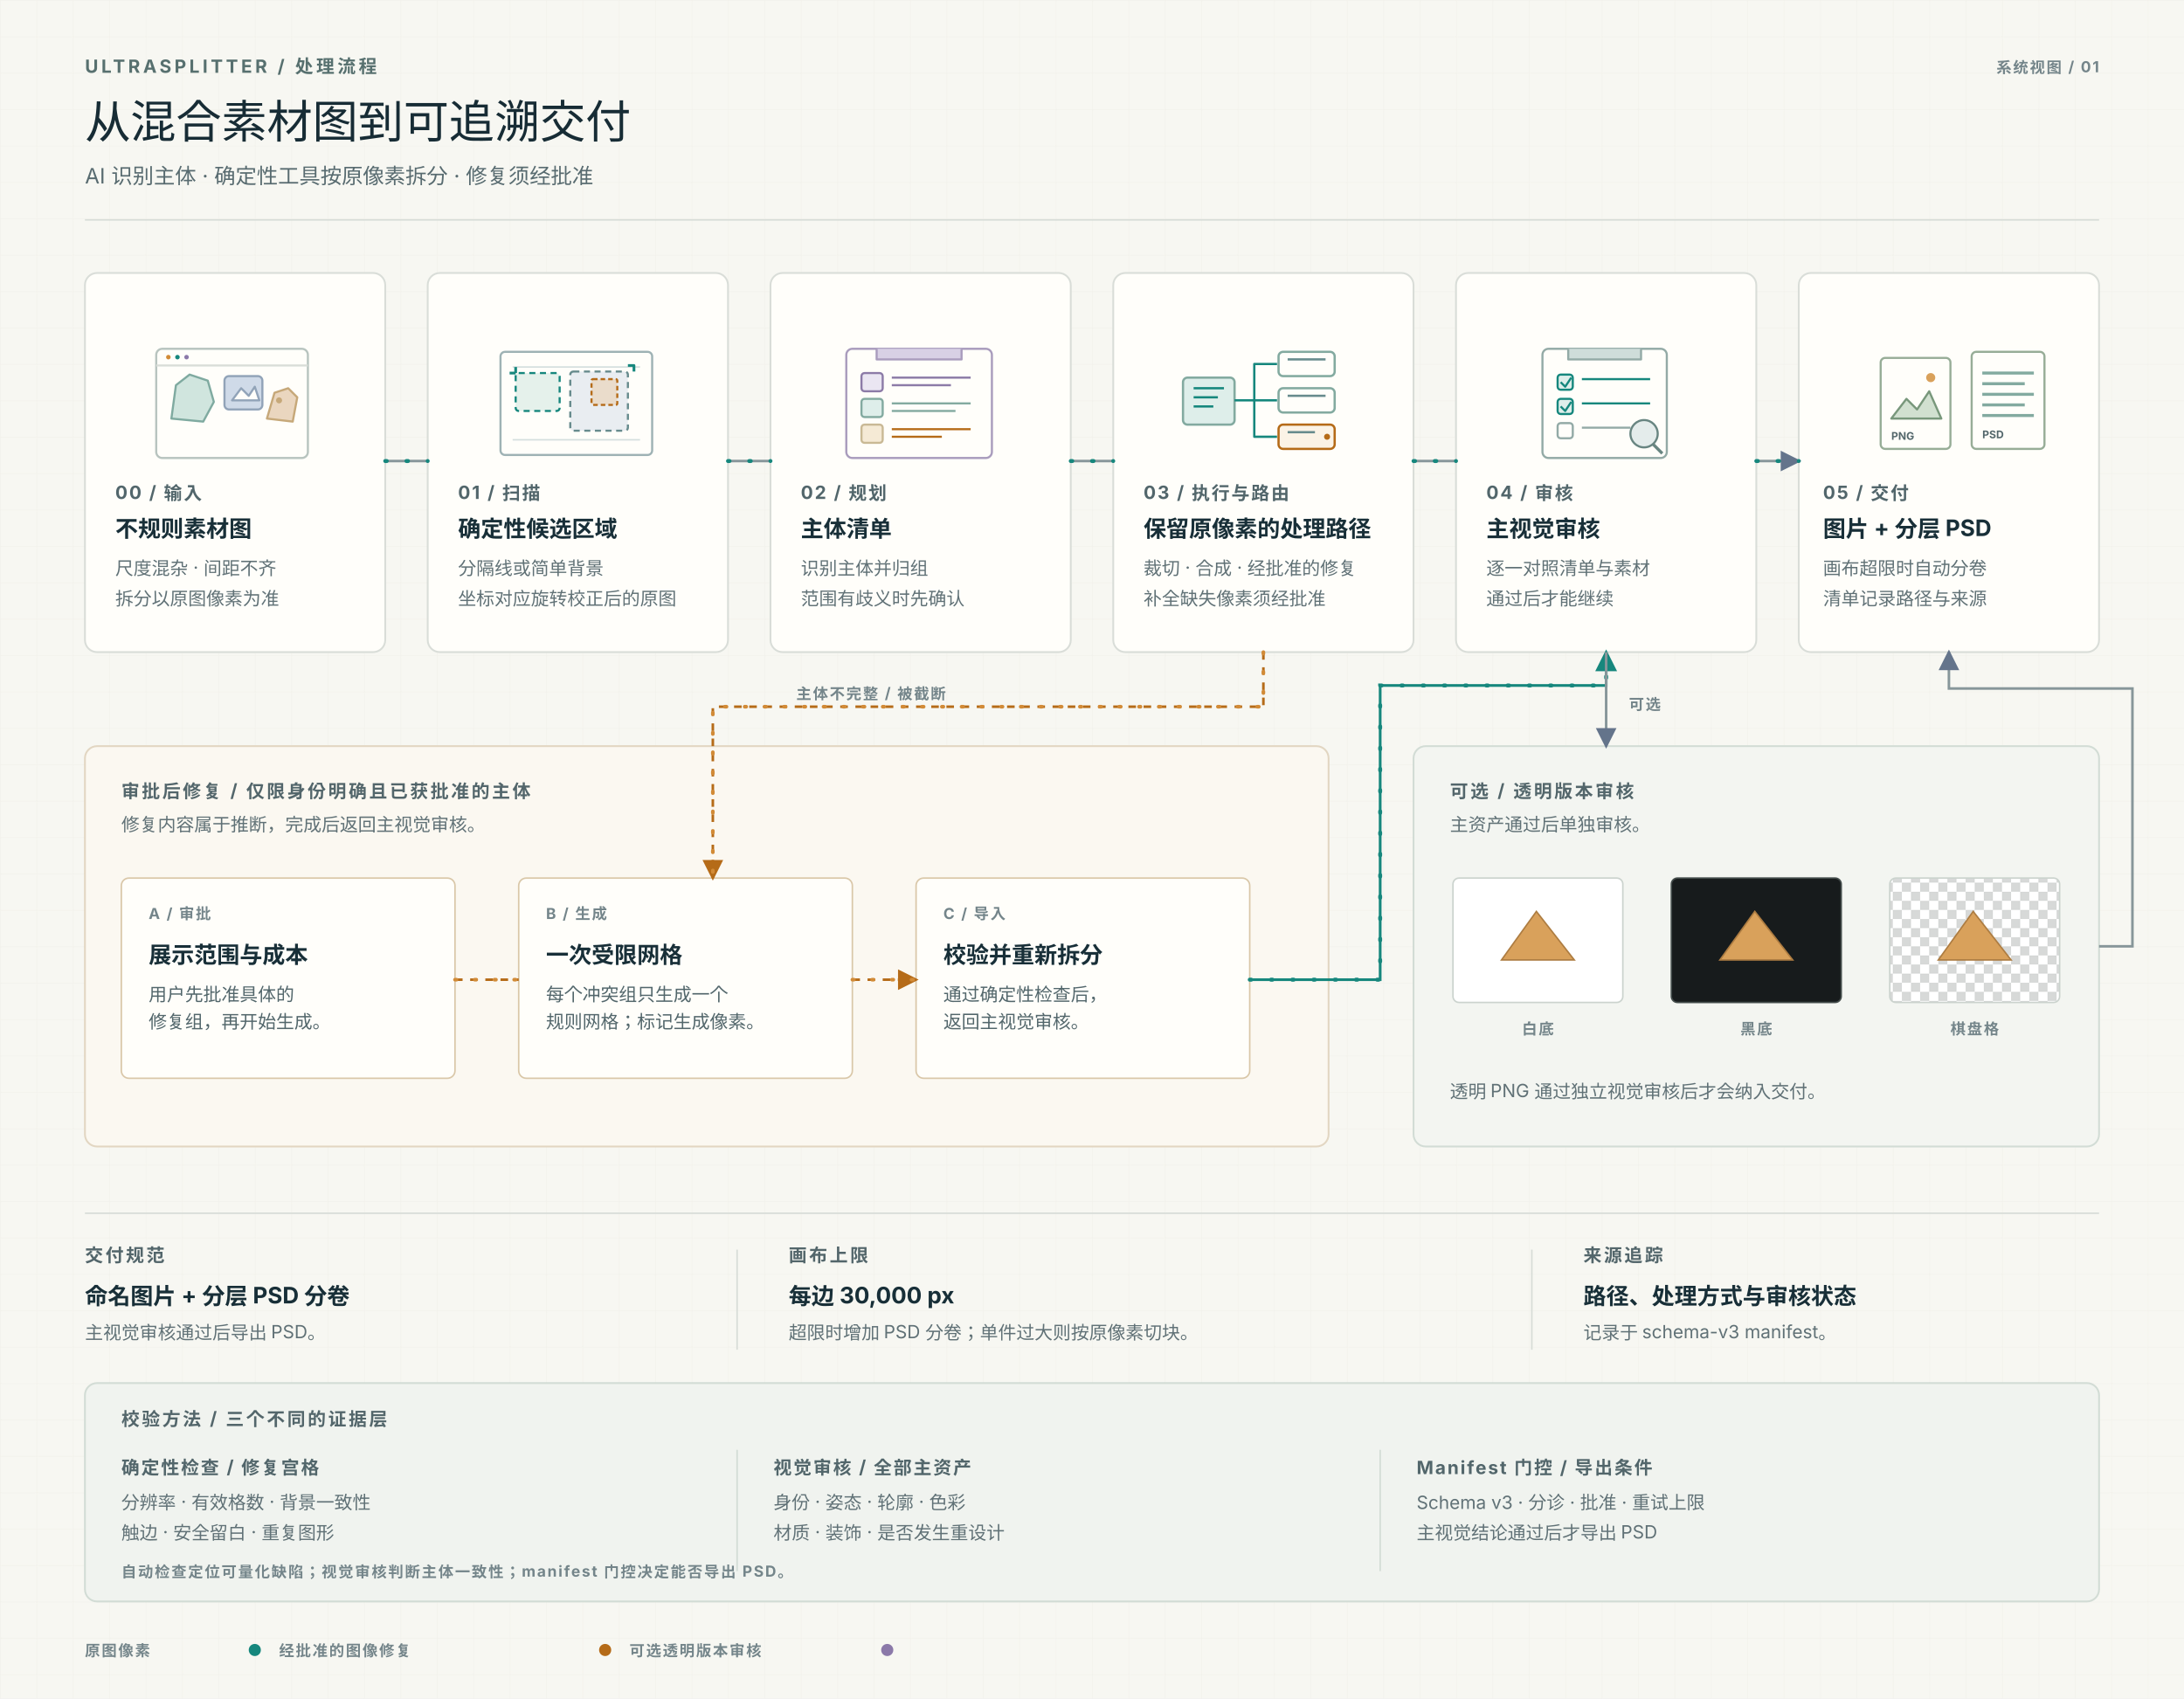
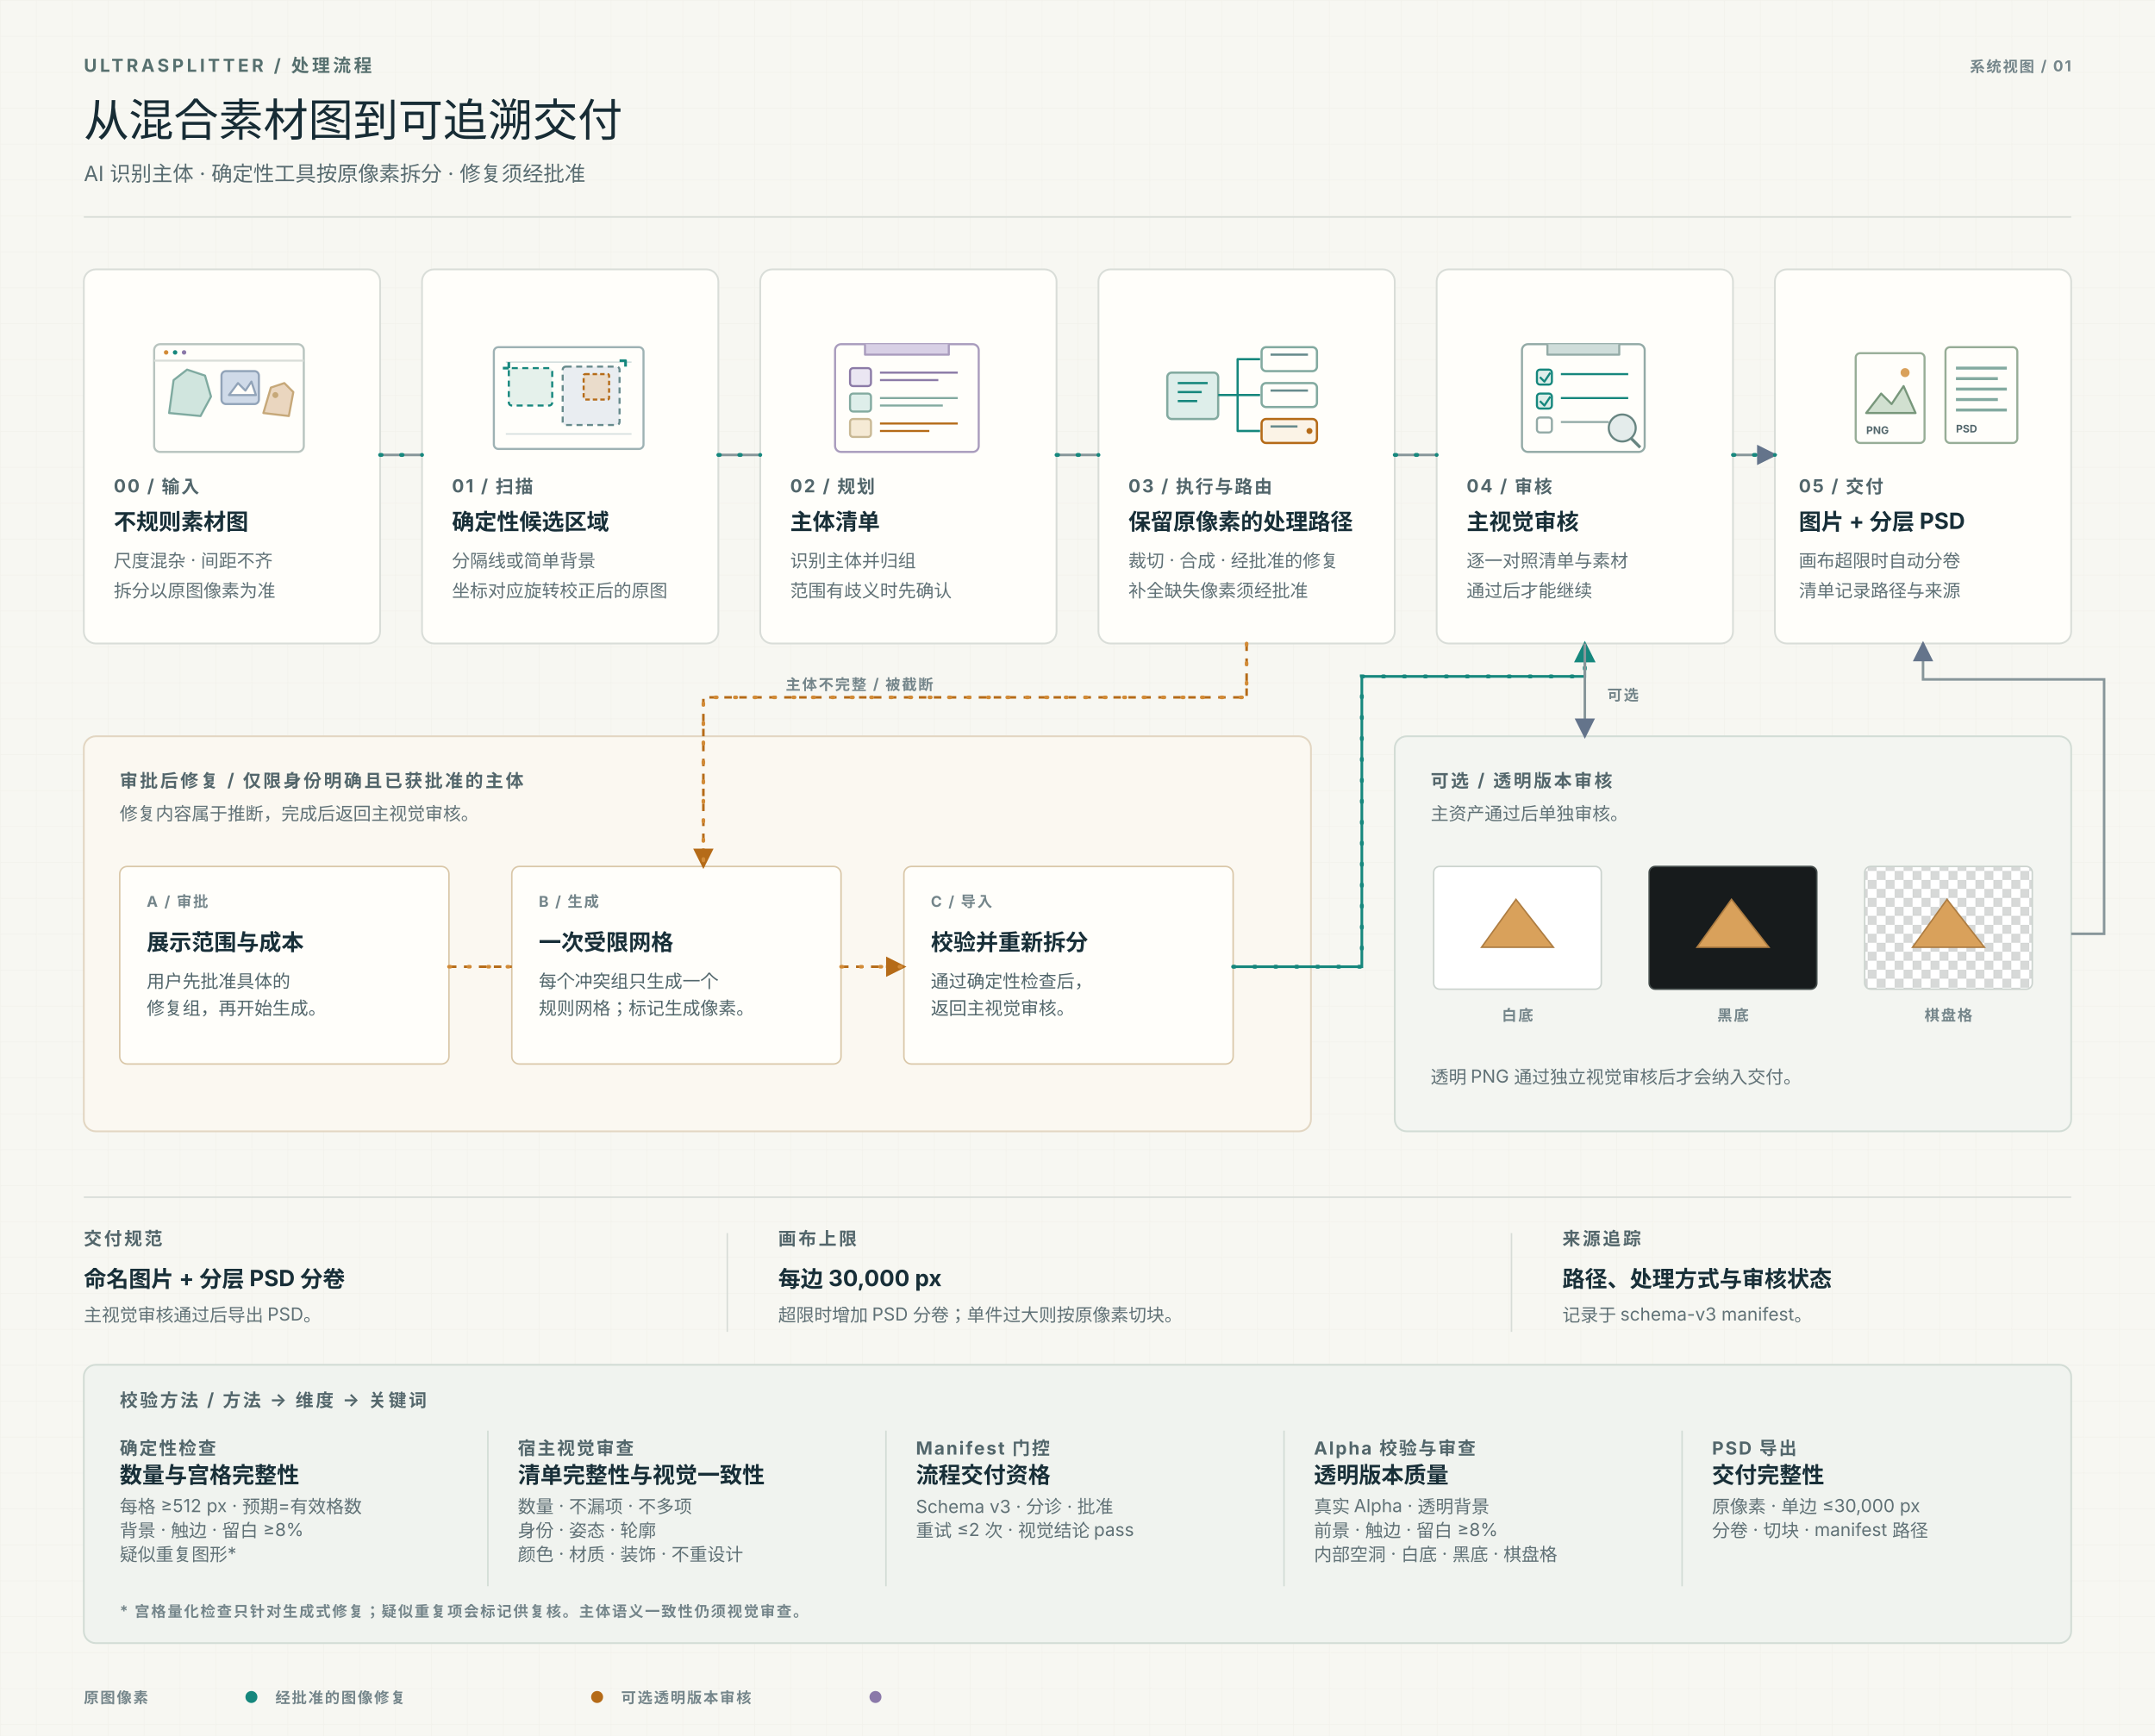
- <svg xmlns="http://www.w3.org/2000/svg" width="1440" height="1120" viewBox="0 0 1440 1120" role="img" aria-labelledby="title desc">
+ <svg xmlns="http://www.w3.org/2000/svg" width="1440" height="1160" viewBox="0 0 1440 1160" role="img" aria-labelledby="title desc">
  <defs>
    <pattern id="paper-grid" width="24" height="24" patternUnits="userSpaceOnUse">
      <path d="M24 0H0V24" fill="none" stroke="#e9e8e1" stroke-width="0.7" />
    </pattern>
    <pattern id="checker" width="12" height="12" patternUnits="userSpaceOnUse">
      <rect width="12" height="12" fill="#fff" />
      <path d="M0 0H6V6H0ZM6 6H12V12H6Z" fill="#d7d9d8" />
    </pattern>
    <marker id="arrow" markerWidth="8" markerHeight="8" refX="7" refY="4" orient="auto">
      <path d="M0 0L8 4L0 8Z" fill="#64748b" />
    </marker>
    <marker id="arrow-teal" markerWidth="8" markerHeight="8" refX="7" refY="4" orient="auto">
      <path d="M0 0L8 4L0 8Z" fill="#16877d" />
    </marker>
    <marker id="arrow-amber" markerWidth="8" markerHeight="8" refX="7" refY="4" orient="auto">
      <path d="M0 0L8 4L0 8Z" fill="#b56b18" />
    </marker>
    <style>
      .sans { font-family: Inter, ui-sans-serif, system-ui, -apple-system, BlinkMacSystemFont, "Segoe UI", sans-serif; }
      .serif { font-family: Georgia, "Times New Roman", serif; }
      .eyebrow { font-size: 12px; font-weight: 700; letter-spacing: 2px; fill: #57706f; }
      .headline { font-size: 30px; font-weight: 500; fill: #172c35; }
      .subtitle { font-size: 14px; fill: #586b70; }
      .stage { font-size: 12px; font-weight: 750; letter-spacing: 1.1px; fill: #52666b; }
      .card-title { font-size: 15px; font-weight: 700; fill: #182f38; }
      .copy { font-size: 12px; fill: #607176; }
      .micro { font-size: 10px; font-weight: 700; letter-spacing: 1px; fill: #74858a; }
      .panel-title { font-size: 12px; font-weight: 750; letter-spacing: 1.5px; fill: #53666b; }
      .panel-copy { font-size: 12px; fill: #52666b; }
      .card { fill: #fffefa; stroke: #d9ddd8; stroke-width: 1.2; }
      .wire { fill: none; stroke: #87969a; stroke-width: 1.7; marker-end: url(#arrow); }
      .wire-teal { fill: none; stroke: #16877d; stroke-width: 1.8; marker-end: url(#arrow-teal); }
      .wire-amber { fill: none; stroke: #b56b18; stroke-width: 1.7; stroke-dasharray: 5 5; marker-end: url(#arrow-amber); }
      .flowline { fill: none; stroke: #16877d; stroke-width: 2.6; stroke-linecap: round; stroke-dasharray: 1 13; animation: flow 2.8s linear infinite; }
      .flowline-amber { fill: none; stroke: #d28b37; stroke-width: 2.4; stroke-linecap: round; stroke-dasharray: 1 12; animation: flow 3.4s linear infinite; }
      @keyframes flow { to { stroke-dashoffset: -56; } }
      @media (prefers-reduced-motion: reduce) {
        .flowline, .flowline-amber { animation: none; }
      }
    </style>
  </defs>
-   <rect width="1440" height="1120" fill="#f7f7f2" />
-   <rect width="1440" height="1120" fill="url(#paper-grid)" opacity="0.44" />
+   <rect width="1440" height="1160" fill="#f7f7f2" />
+   <rect width="1440" height="1160" fill="url(#paper-grid)" opacity="0.44" />
  <text x="56" y="48" class="sans eyebrow">ULTRASPLITTER / 处理流程</text>
  <text x="56" y="91" class="serif headline">从混合素材图到可追溯交付</text>
  <text x="56" y="121" class="sans subtitle">AI 识别主体 · 确定性工具按原像素拆分 · 修复须经批准</text>
  <path d="M56 145H1384" stroke="#d7dcd7" stroke-width="1" />
  <text x="1384" y="48" text-anchor="end" class="sans micro">系统视图 / 01</text>
  <g class="sans">
    <rect x="56" y="180" width="198" height="250" rx="8" class="card" />
    <rect x="282" y="180" width="198" height="250" rx="8" class="card" />
    <rect x="508" y="180" width="198" height="250" rx="8" class="card" />
    <rect x="734" y="180" width="198" height="250" rx="8" class="card" />
    <rect x="960" y="180" width="198" height="250" rx="8" class="card" />
    <rect x="1186" y="180" width="198" height="250" rx="8" class="card" />
    <g stroke-linejoin="round" stroke-width="1.4">
      <rect x="103" y="230" width="100" height="72" rx="4" fill="#fffefa" stroke="#b8c4bf" />
      <path d="M103 241H203" stroke="#d9ddd8" />
      <circle cx="111" cy="235.5" r="1.5" fill="#d28b37" />
      <circle cx="117" cy="235.5" r="1.5" fill="#16877d" />
      <circle cx="123" cy="235.5" r="1.5" fill="#8b79a9" />
      <path d="M113 276L116 254L125 247L137 251L141 265L134 278Z" fill="#d0e5de" stroke="#7faaa0" />
      <rect x="148" y="248" width="25" height="22" rx="3" fill="#cfdae8" stroke="#91a3b8" />
      <path d="M153 264L159 256L164 261L168 255L171 264Z" fill="#fffefa" stroke="#91a3b8" />
      <path d="M176 276L181 259L190 256L196 262L193 278Z" fill="#ead6bf" stroke="#c6a879" />
      <circle cx="184" cy="264" r="2" fill="#c6a879" />
    </g>
    <text x="76" y="329" class="stage">00 / 输入</text>
    <text x="76" y="354" class="card-title">不规则素材图</text>
    <text x="76" y="379" class="copy">尺度混杂 · 间距不齐</text>
    <text x="76" y="399" class="copy">拆分以原图像素为准</text>
    <g stroke-linejoin="round" stroke-width="1.4">
      <rect x="330" y="232" width="100" height="68" rx="3" fill="#fffefa" stroke="#9eb2b4" />
      <path d="M338 242H422M338 290H422" stroke="#d5dfde" stroke-width="1" />
      <rect x="340" y="246" width="29" height="25" rx="2" fill="#d0e5de" fill-opacity=".55" stroke="#16877d" stroke-dasharray="4 3" />
      <rect x="376" y="245" width="38" height="39" rx="2" fill="#cfdae8" fill-opacity=".45" stroke="#678b8d" stroke-dasharray="4 3" />
      <rect x="390" y="250" width="17" height="17" rx="1" fill="#ead6bf" fill-opacity=".75" stroke="#b56b18" stroke-dasharray="3 2" />
      <path d="M340 242V246M336 246H340M414 241H418V245" fill="none" stroke="#16877d" stroke-width="1.8" />
    </g>
    <text x="302" y="329" class="stage">01 / 扫描</text>
    <text x="302" y="354" class="card-title">确定性候选区域</text>
    <text x="302" y="379" class="copy">分隔线或简单背景</text>
    <text x="302" y="399" class="copy">坐标对应旋转校正后的原图</text>
    <g stroke-linejoin="round" stroke-width="1.4">
      <rect x="558" y="230" width="96" height="72" rx="4" fill="#fffefa" stroke="#a99cbd" />
      <path d="M578 230V237H634V230" fill="#d8d0e5" stroke="#a99cbd" />
      <rect x="568" y="246" width="14" height="12" rx="2" fill="#eae6f2" stroke="#8c7ba7" />
      <path d="M588 249H640M588 254H627" stroke="#8c7ba7" />
      <rect x="568" y="263" width="14" height="12" rx="2" fill="#deeeea" stroke="#83aaa0" />
      <path d="M588 266H640M588 271H630" stroke="#83aaa0" />
      <rect x="568" y="280" width="14" height="12" rx="2" fill="#f5ead5" stroke="#c9b995" />
      <path d="M588 283H640M588 288H621" stroke="#b56b18" />
    </g>
    <text x="528" y="329" class="stage">02 / 规划</text>
    <text x="528" y="354" class="card-title">主体清单</text>
    <text x="528" y="379" class="copy">识别主体并归组</text>
    <text x="528" y="399" class="copy">范围有歧义时先确认</text>
    <g stroke-linejoin="round" stroke-width="1.5" fill="none">
      <rect x="780" y="249" width="34" height="31" rx="3" fill="#deeeea" stroke="#83aaa0" />
      <path d="M787 256H807M787 262H803M787 268H800" stroke="#16877d" />
      <path d="M814 264H827M827 264V240H842M827 264H842M827 264V288H842" stroke="#16877d" />
      <rect x="843" y="232" width="37" height="16" rx="3" fill="#fffefa" stroke="#83aaa0" />
      <rect x="843" y="256" width="37" height="16" rx="3" fill="#fffefa" stroke="#83aaa0" />
      <rect x="843" y="280" width="37" height="16" rx="3" fill="#fbf3e6" stroke="#b56b18" />
      <path d="M849 237H874M849 261H874M849 285H867" stroke="#678b8d" />
      <circle cx="875" cy="288" r="2" fill="#b56b18" stroke="none" />
    </g>
    <text x="754" y="329" class="stage">03 / 执行与路由</text>
    <text x="754" y="354" class="card-title">保留原像素的处理路径</text>
    <text x="754" y="379" class="copy">裁切 · 合成 · 经批准的修复</text>
    <text x="754" y="399" class="copy">补全缺失像素须经批准</text>
    <g stroke-linejoin="round" stroke-width="1.4">
      <rect x="1017" y="230" width="82" height="72" rx="4" fill="#fffefa" stroke="#93aaa6" />
      <path d="M1034 230V237H1082V230" fill="#cfddda" stroke="#93aaa6" />
      <rect x="1027" y="247" width="10" height="10" rx="2" fill="#deeeea" stroke="#16877d" />
      <path d="M1029 252L1032 255L1036 249M1043 250H1088" fill="none" stroke="#16877d" />
      <rect x="1027" y="263" width="10" height="10" rx="2" fill="#deeeea" stroke="#16877d" />
      <path d="M1029 268L1032 271L1036 265M1043 266H1088" fill="none" stroke="#16877d" />
      <rect x="1027" y="279" width="10" height="10" rx="2" fill="#fffefa" stroke="#93aaa6" />
      <path d="M1043 282H1075" stroke="#93aaa6" />
      <circle cx="1084" cy="286" r="9" fill="#e4eceb" stroke="#688581" />
      <path d="M1090 293L1096 299" stroke="#688581" stroke-width="2" />
    </g>
    <text x="980" y="329" class="stage">04 / 审核</text>
    <text x="980" y="354" class="card-title">主视觉审核</text>
    <text x="980" y="379" class="copy">逐一对照清单与素材</text>
    <text x="980" y="399" class="copy">通过后才能继续</text>
    <g stroke-linejoin="round" stroke-width="1.4">
      <rect x="1240" y="236" width="46" height="60" rx="3" fill="#fffefa" stroke="#97ad97" />
      <path d="M1247 276L1257 263L1264 270L1272 258L1280 276Z" fill="#d1e0d0" stroke="#78977b" />
      <circle cx="1273" cy="249" r="3" fill="#d9a15b" />
      <text x="1247" y="290" font-size="7" font-weight="700" fill="#52666b">PNG</text>
      <rect x="1300" y="232" width="48" height="64" rx="3" fill="#fffefa" stroke="#97ad97" />
      <path d="M1307 246H1341M1307 253H1335M1307 260H1341M1307 267H1335M1307 274H1341" stroke="#83aaa0" stroke-width="2" />
      <text x="1307" y="289" font-size="7" font-weight="700" fill="#52666b">PSD</text>
    </g>
    <text x="1202" y="329" class="stage">05 / 交付</text>
    <text x="1202" y="354" class="card-title">图片 + 分层 PSD</text>
    <text x="1202" y="379" class="copy">画布超限时自动分卷</text>
    <text x="1202" y="399" class="copy">清单记录路径与来源</text>
  </g>
  <g>
    <path d="M254 304H282M480 304H508M706 304H734M932 304H960M1158 304H1186" class="wire" />
    <path d="M254 304H282M480 304H508M706 304H734M932 304H960M1158 304H1186" class="flowline" />
  </g>
  <rect x="56" y="492" width="820" height="264" rx="8" fill="#fbf8f1" stroke="#e2d6c2" stroke-width="1.2" />
  <text x="80" y="526" class="sans panel-title">审批后修复 / 仅限身份明确且已获批准的主体</text>
  <text x="80" y="548" class="sans copy">修复内容属于推断，完成后返回主视觉审核。</text>
  <g class="sans">
    <rect x="80" y="579" width="220" height="132" rx="5" fill="#fffefa" stroke="#d9c7a8" />
    <rect x="342" y="579" width="220" height="132" rx="5" fill="#fffefa" stroke="#d9c7a8" />
    <rect x="604" y="579" width="220" height="132" rx="5" fill="#fffefa" stroke="#d9c7a8" />
    <text x="98" y="606" class="micro" fill="#9a651e">A / 审批</text>
    <text x="98" y="635" class="card-title">展示范围与成本</text>
    <text x="98" y="660" class="panel-copy">用户先批准具体的</text>
    <text x="98" y="678" class="panel-copy">修复组，再开始生成。</text>
    <text x="360" y="606" class="micro" fill="#9a651e">B / 生成</text>
    <text x="360" y="635" class="card-title">一次受限网格</text>
    <text x="360" y="660" class="panel-copy">每个冲突组只生成一个</text>
    <text x="360" y="678" class="panel-copy">规则网格；标记生成像素。</text>
    <text x="622" y="606" class="micro" fill="#9a651e">C / 导入</text>
    <text x="622" y="635" class="card-title">校验并重新拆分</text>
    <text x="622" y="660" class="panel-copy">通过确定性检查后，</text>
    <text x="622" y="678" class="panel-copy">返回主视觉审核。</text>
  </g>
  <path d="M300 646H342M562 646H604" class="wire-amber" />
  <path d="M300 646H342M562 646H604" class="flowline-amber" />
  <path d="M833 430V466H470V579" class="wire-amber" />
  <path d="M833 430V466H470V579" class="flowline-amber" />
  <text x="525" y="461" class="sans micro" fill="#9a651e">主体不完整 / 被截断</text>
  <path d="M824 646H910V452H1059V430" class="wire-teal" />
  <path d="M824 646H910V452H1059V430" class="flowline" />
  <rect x="932" y="492" width="452" height="264" rx="8" fill="#f3f5f1" stroke="#d2dcd5" stroke-width="1.2" />
  <text x="956" y="526" class="sans panel-title">可选 / 透明版本审核</text>
  <text x="956" y="548" class="sans copy">主资产通过后单独审核。</text>
  <path d="M1059 430V492" class="wire" />
  <text x="1074" y="468" class="sans micro">可选</text>
  <g class="sans">
    <rect x="958" y="579" width="112" height="82" rx="4" fill="#fff" stroke="#cbd3ce" />
    <rect x="1102" y="579" width="112" height="82" rx="4" fill="#171b1c" stroke="#444d4c" />
    <rect x="1246" y="579" width="112" height="82" rx="4" fill="url(#checker)" stroke="#cbd3ce" />
    <path d="M990 633L1013 601L1038 633Z" fill="#d9a15b" stroke="#ad7c41" />
    <path d="M1134 633L1157 601L1182 633Z" fill="#d9a15b" stroke="#ad7c41" />
    <path d="M1278 633L1301 601L1326 633Z" fill="#d9a15b" stroke="#ad7c41" />
    <text x="1014" y="682" text-anchor="middle" class="micro">白底</text>
    <text x="1158" y="682" text-anchor="middle" class="micro">黑底</text>
    <text x="1302" y="682" text-anchor="middle" class="micro">棋盘格</text>
    <text x="956" y="724" class="sans copy">透明 PNG 通过独立视觉审核后才会纳入交付。</text>
  </g>
  <path d="M1384 624H1406V454H1285V430" class="wire" />
  <path d="M56 800H1384" stroke="#d7dcd7" stroke-width="1" />
  <text x="56" y="832" class="sans panel-title">交付规范</text>
  <text x="56" y="860" class="sans card-title">命名图片 + 分层 PSD 分卷</text>
  <text x="56" y="883" class="sans copy">主视觉审核通过后导出 PSD。</text>
  <path d="M486 824V890" stroke="#d7dcd7" />
  <text x="520" y="832" class="sans panel-title">画布上限</text>
  <text x="520" y="860" class="sans card-title">每边 30,000 px</text>
  <text x="520" y="883" class="sans copy">超限时增加 PSD 分卷；单件过大则按原像素切块。</text>
  <path d="M1010 824V890" stroke="#d7dcd7" />
  <text x="1044" y="832" class="sans panel-title">来源追踪</text>
  <text x="1044" y="860" class="sans card-title">路径、处理方式与审核状态</text>
  <text x="1044" y="883" class="sans copy">记录于 schema-v3 manifest。</text>
-   <rect x="56" y="912" width="1328" height="144" rx="8" fill="#f0f3ef" stroke="#d2dcd5" stroke-width="1.2" />
-   <text x="80" y="940" class="sans panel-title">校验方法 / 三个不同的证据层</text>
-   <path d="M486 956V1036M910 956V1036" stroke="#d2dcd5" />
-   <text x="80" y="972" class="sans stage">确定性检查 / 修复宫格</text>
-   <text x="80" y="995" class="sans copy">分辨率 · 有效格数 · 背景一致性</text>
-   <text x="80" y="1015" class="sans copy">触边 · 安全留白 · 重复图形</text>
-   <text x="510" y="972" class="sans stage">视觉审核 / 全部主资产</text>
-   <text x="510" y="995" class="sans copy">身份 · 姿态 · 轮廓 · 色彩</text>
-   <text x="510" y="1015" class="sans copy">材质 · 装饰 · 是否发生重设计</text>
-   <text x="934" y="972" class="sans stage">Manifest 门控 / 导出条件</text>
-   <text x="934" y="995" class="sans copy">Schema v3 · 分诊 · 批准 · 重试上限</text>
-   <text x="934" y="1015" class="sans copy">主视觉结论通过后才导出 PSD</text>
-   <text x="80" y="1040" class="sans micro">自动检查定位可量化缺陷；视觉审核判断主体一致性；manifest 门控决定能否导出 PSD。</text>
-   <text x="56" y="1092" class="sans micro">原图像素</text>
-   <circle cx="168" cy="1088" r="4" fill="#16877d" />
-   <text x="184" y="1092" class="sans micro">经批准的图像修复</text>
-   <circle cx="399" cy="1088" r="4" fill="#b56b18" />
-   <text x="415" y="1092" class="sans micro">可选透明版本审核</text>
-   <circle cx="585" cy="1088" r="4" fill="#8b79a9" />
+   <rect x="56" y="912" width="1328" height="186" rx="8" fill="#f0f3ef" stroke="#d2dcd5" stroke-width="1.2" />
+   <text x="80" y="940" class="sans panel-title">校验方法 / 方法 → 维度 → 关键词</text>
+   <path d="M326 956V1060M592 956V1060M858 956V1060M1124 956V1060" stroke="#d2dcd5" />
+   <text x="80" y="972" class="sans stage">确定性检查</text>
+   <text x="80" y="991" class="sans card-title">数量与宫格完整性</text>
+   <text x="80" y="1011" class="sans copy">每格 ≥512 px · 预期=有效格数</text>
+   <text x="80" y="1027" class="sans copy">背景 · 触边 · 留白 ≥8%</text>
+   <text x="80" y="1043" class="sans copy">疑似重复图形*</text>
+   <text x="346" y="972" class="sans stage">宿主视觉审查</text>
+   <text x="346" y="991" class="sans card-title">清单完整性与视觉一致性</text>
+   <text x="346" y="1011" class="sans copy">数量 · 不漏项 · 不多项</text>
+   <text x="346" y="1027" class="sans copy">身份 · 姿态 · 轮廓</text>
+   <text x="346" y="1043" class="sans copy">颜色 · 材质 · 装饰 · 不重设计</text>
+   <text x="612" y="972" class="sans stage">Manifest 门控</text>
+   <text x="612" y="991" class="sans card-title">流程交付资格</text>
+   <text x="612" y="1011" class="sans copy">Schema v3 · 分诊 · 批准</text>
+   <text x="612" y="1027" class="sans copy">重试 ≤2 次 · 视觉结论 pass</text>
+   <text x="878" y="972" class="sans stage">Alpha 校验与审查</text>
+   <text x="878" y="991" class="sans card-title">透明版本质量</text>
+   <text x="878" y="1011" class="sans copy">真实 Alpha · 透明背景</text>
+   <text x="878" y="1027" class="sans copy">前景 · 触边 · 留白 ≥8%</text>
+   <text x="878" y="1043" class="sans copy">内部空洞 · 白底 · 黑底 · 棋盘格</text>
+   <text x="1144" y="972" class="sans stage">PSD 导出</text>
+   <text x="1144" y="991" class="sans card-title">交付完整性</text>
+   <text x="1144" y="1011" class="sans copy">原像素 · 单边 ≤30,000 px</text>
+   <text x="1144" y="1027" class="sans copy">分卷 · 切块 · manifest 路径</text>
+   <text x="80" y="1080" class="sans micro">* 宫格量化检查只针对生成式修复；疑似重复项会标记供复核。主体语义一致性仍须视觉审查。</text>
+   <text x="56" y="1138" class="sans micro">原图像素</text>
+   <circle cx="168" cy="1134" r="4" fill="#16877d" />
+   <text x="184" y="1138" class="sans micro">经批准的图像修复</text>
+   <circle cx="399" cy="1134" r="4" fill="#b56b18" />
+   <text x="415" y="1138" class="sans micro">可选透明版本审核</text>
+   <circle cx="585" cy="1134" r="4" fill="#8b79a9" />
</svg>
